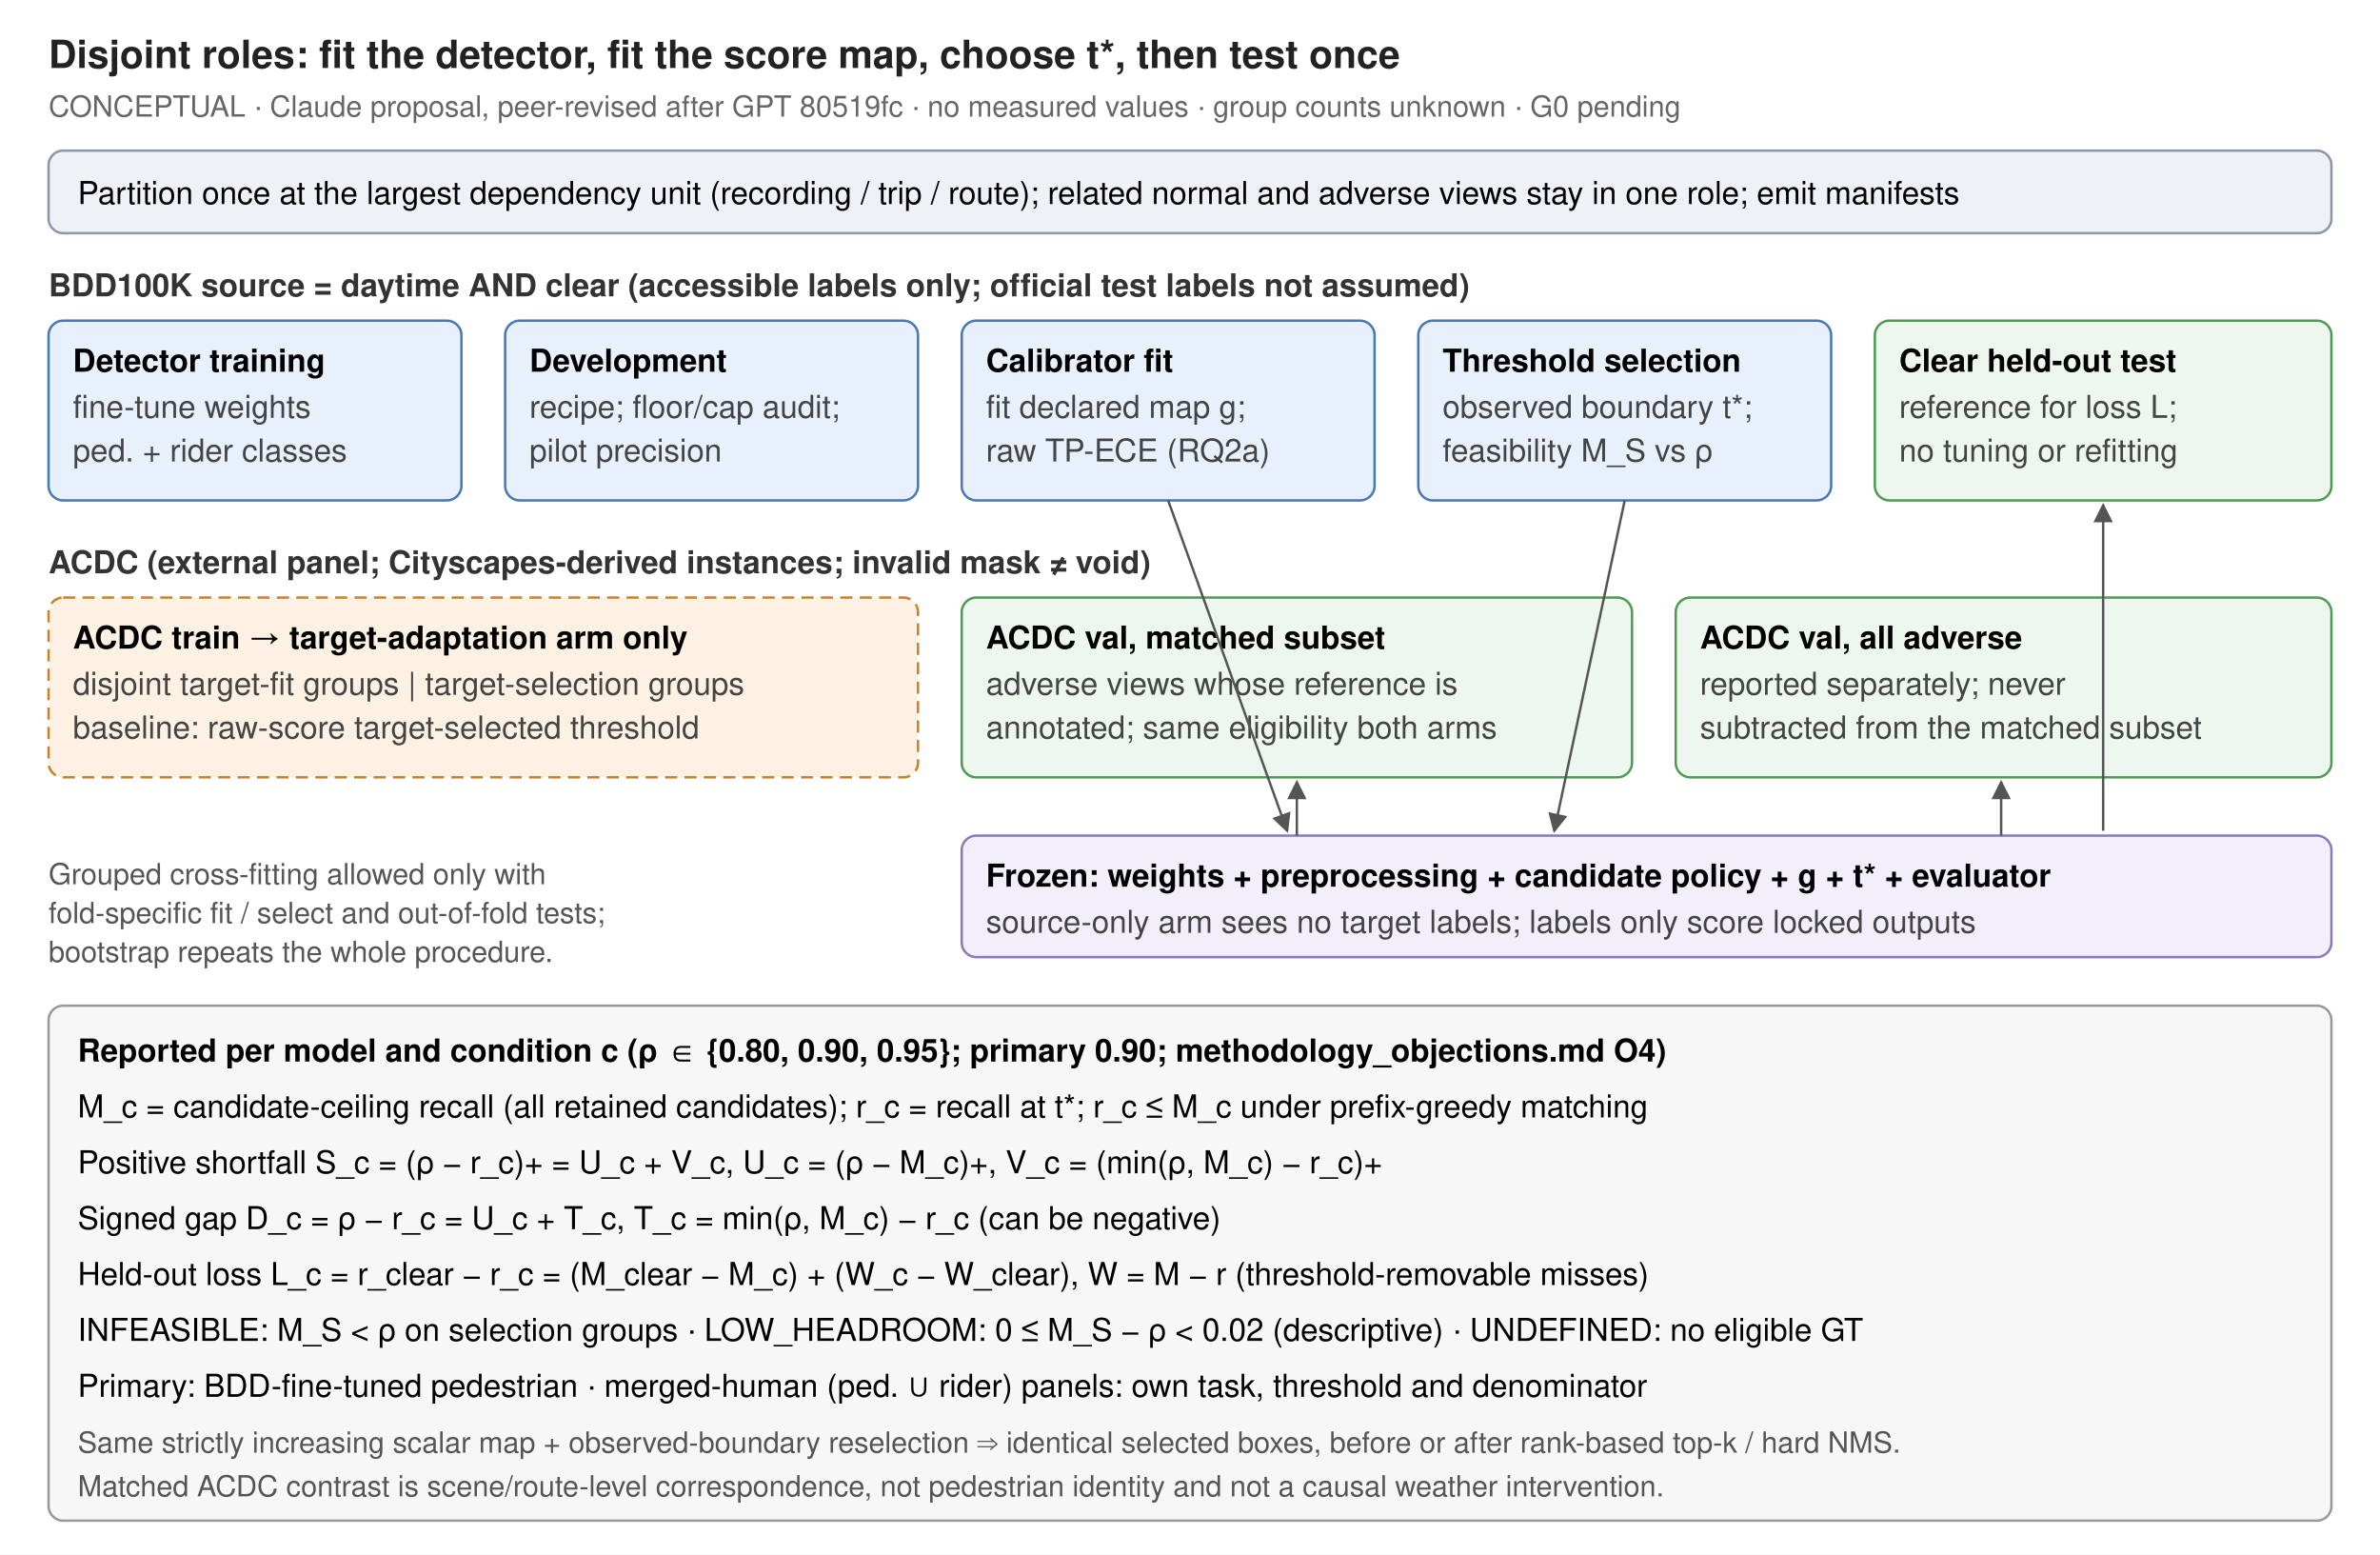
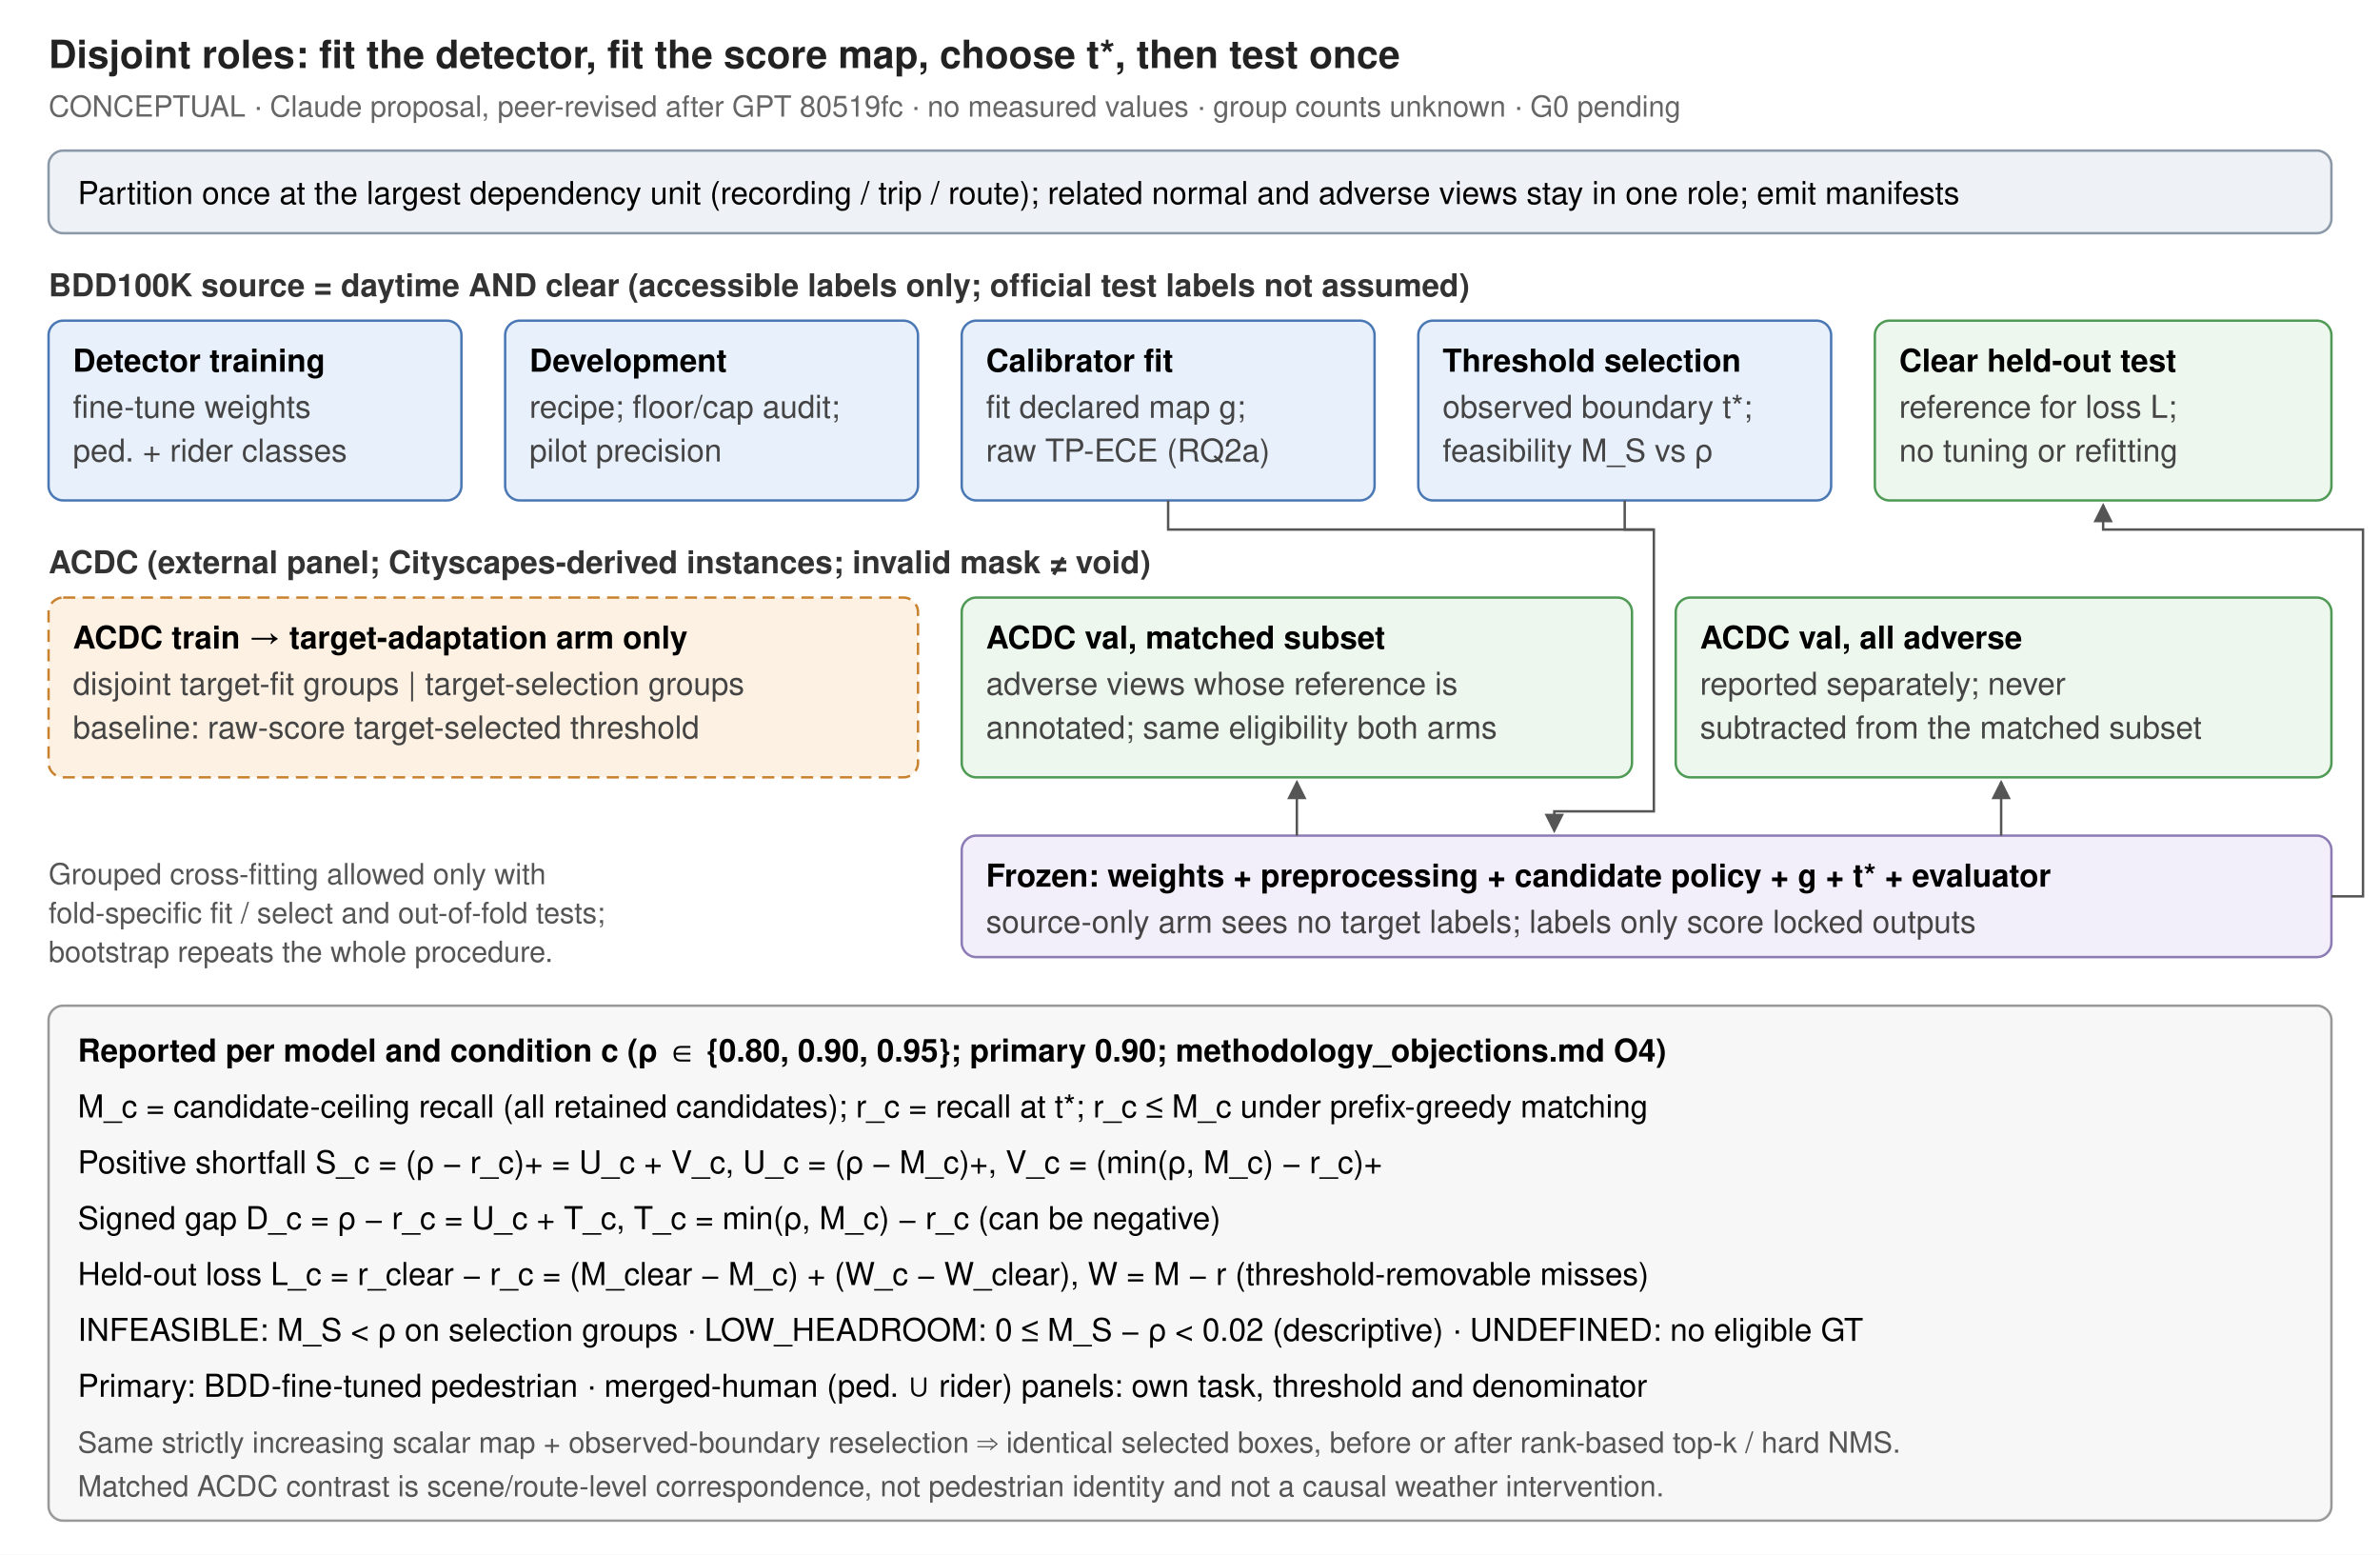
<svg xmlns="http://www.w3.org/2000/svg" width="980" height="640" viewBox="0 0 980 640" font-family="Helvetica, Arial, sans-serif" font-size="13" role="img" aria-labelledby="t d">
  <defs>
    <marker id="a" markerWidth="8" markerHeight="8" refX="7" refY="4" orient="auto">
      <path d="M0,0 L8,4 L0,8 z" fill="#555" />
    </marker>
  </defs>
  <rect x="0" y="0" width="980" height="640" fill="#ffffff" />
  <text x="20" y="28" font-size="16" font-weight="bold" fill="#222">Disjoint roles: fit the detector, fit the score map, choose t*, then test once</text>
  <text x="20" y="48" font-size="12" fill="#666">CONCEPTUAL · Claude proposal, peer-revised after GPT 80519fc · no measured values · group counts unknown · G0 pending</text>
  <rect x="20" y="62" width="940" height="34" rx="6" fill="#eef1f5" stroke="#8a98a8" />
  <text x="32" y="84">Partition once at the largest dependency unit (recording / trip / route); related normal and adverse views stay in one role; emit manifests</text>
  <text x="20" y="122" font-weight="bold" fill="#333">BDD100K source = daytime AND clear (accessible labels only; official test labels not assumed)</text>
  <rect x="20" y="132" width="170" height="74" rx="6" fill="#e8f0fb" stroke="#4a78b5" />
  <text x="30" y="153" font-weight="bold">Detector training</text>
  <text x="30" y="172" fill="#444">fine-tune weights</text>
  <text x="30" y="190" fill="#444">ped. + rider classes</text>
  <rect x="208" y="132" width="170" height="74" rx="6" fill="#e8f0fb" stroke="#4a78b5" />
  <text x="218" y="153" font-weight="bold">Development</text>
  <text x="218" y="172" fill="#444">recipe; floor/cap audit;</text>
  <text x="218" y="190" fill="#444">pilot precision</text>
  <rect x="396" y="132" width="170" height="74" rx="6" fill="#e8f0fb" stroke="#4a78b5" />
  <text x="406" y="153" font-weight="bold">Calibrator fit</text>
  <text x="406" y="172" fill="#444">fit declared map g;</text>
  <text x="406" y="190" fill="#444">raw TP-ECE (RQ2a)</text>
  <rect x="584" y="132" width="170" height="74" rx="6" fill="#e8f0fb" stroke="#4a78b5" />
  <text x="594" y="153" font-weight="bold">Threshold selection</text>
  <text x="594" y="172" fill="#444">observed boundary t*;</text>
  <text x="594" y="190" fill="#444">feasibility M_S vs ρ</text>
  <rect x="772" y="132" width="188" height="74" rx="6" fill="#eef7ee" stroke="#4f9a55" />
  <text x="782" y="153" font-weight="bold">Clear held-out test</text>
  <text x="782" y="172" fill="#444">reference for loss L;</text>
  <text x="782" y="190" fill="#444">no tuning or refitting</text>
  <text x="20" y="236" font-weight="bold" fill="#333">ACDC (external panel; Cityscapes-derived instances; invalid mask ≠ void)</text>
  <rect x="20" y="246" width="358" height="74" rx="6" fill="#fdf1e3" stroke="#c9822e" stroke-dasharray="5,3" />
  <text x="30" y="267" font-weight="bold">ACDC train → target-adaptation arm only</text>
  <text x="30" y="286" fill="#444">disjoint target-fit groups | target-selection groups</text>
  <text x="30" y="304" fill="#444">baseline: raw-score target-selected threshold</text>
  <rect x="396" y="246" width="276" height="74" rx="6" fill="#eef7ee" stroke="#4f9a55" />
  <text x="406" y="267" font-weight="bold">ACDC val, matched subset</text>
  <text x="406" y="286" fill="#444">adverse views whose reference is</text>
  <text x="406" y="304" fill="#444">annotated; same eligibility both arms</text>
  <rect x="690" y="246" width="270" height="74" rx="6" fill="#eef7ee" stroke="#4f9a55" />
  <text x="700" y="267" font-weight="bold">ACDC val, all adverse</text>
  <text x="700" y="286" fill="#444">reported separately; never</text>
  <text x="700" y="304" fill="#444">subtracted from the matched subset</text>
  <rect x="396" y="344" width="564" height="50" rx="6" fill="#f3effa" stroke="#8c7bb5" />
  <text x="406" y="365" font-weight="bold">Frozen: weights + preprocessing + candidate policy + g + t* + evaluator</text>
  <text x="406" y="384" fill="#444">source-only arm sees no target labels; labels only score locked outputs</text>
-   <line x1="481" y1="206" x2="530" y2="342" stroke="#555" marker-end="url(#a)" />
-   <line x1="669" y1="206" x2="640" y2="342" stroke="#555" marker-end="url(#a)" />
-   <line x1="866" y1="342" x2="866" y2="208" stroke="#555" marker-end="url(#a)" />
+   <path d="M481 206 V218 H681 V334 H640 V342" fill="none" stroke="#555" marker-end="url(#a)" />
+   <path d="M669 206 V218 H681" fill="none" stroke="#555" />
+   <path d="M960 369 H973 V218 H866 V208" fill="none" stroke="#555" marker-end="url(#a)" />
  <line x1="534" y1="344" x2="534" y2="322" stroke="#555" marker-end="url(#a)" />
  <line x1="824" y1="344" x2="824" y2="322" stroke="#555" marker-end="url(#a)" />
  <text x="20" y="364" fill="#555" font-size="12">Grouped cross-fitting allowed only with</text>
  <text x="20" y="380" fill="#555" font-size="12">fold-specific fit / select and out-of-fold tests;</text>
  <text x="20" y="396" fill="#555" font-size="12">bootstrap repeats the whole procedure.</text>
  <rect x="20" y="414" width="940" height="212" rx="6" fill="#f7f7f7" stroke="#999" />
  <text x="32" y="437" font-weight="bold">Reported per model and condition c (ρ ∈ {0.80, 0.90, 0.95}; primary 0.90; methodology_objections.md O4)</text>
  <text x="32" y="460">M_c = candidate-ceiling recall (all retained candidates); r_c = recall at t*; r_c ≤ M_c under prefix-greedy matching</text>
  <text x="32" y="483">Positive shortfall  S_c = (ρ − r_c)+ = U_c + V_c,   U_c = (ρ − M_c)+,   V_c = (min(ρ, M_c) − r_c)+</text>
  <text x="32" y="506">Signed gap  D_c = ρ − r_c = U_c + T_c,   T_c = min(ρ, M_c) − r_c  (can be negative)</text>
  <text x="32" y="529">Held-out loss  L_c = r_clear − r_c = (M_clear − M_c) + (W_c − W_clear),   W = M − r  (threshold-removable misses)</text>
  <text x="32" y="552">INFEASIBLE: M_S &lt; ρ on selection groups · LOW_HEADROOM: 0 ≤ M_S − ρ &lt; 0.02 (descriptive) · UNDEFINED: no eligible GT</text>
  <text x="32" y="575">Primary: BDD-fine-tuned pedestrian · merged-human (ped. ∪ rider) panels: own task, threshold and denominator</text>
  <text x="32" y="598" fill="#555" font-size="12">Same strictly increasing scalar map + observed-boundary reselection ⇒ identical selected boxes, before or after rank-based top-k / hard NMS.</text>
  <text x="32" y="616" fill="#555" font-size="12">Matched ACDC contrast is scene/route-level correspondence, not pedestrian identity and not a causal weather intervention.</text>
</svg>
